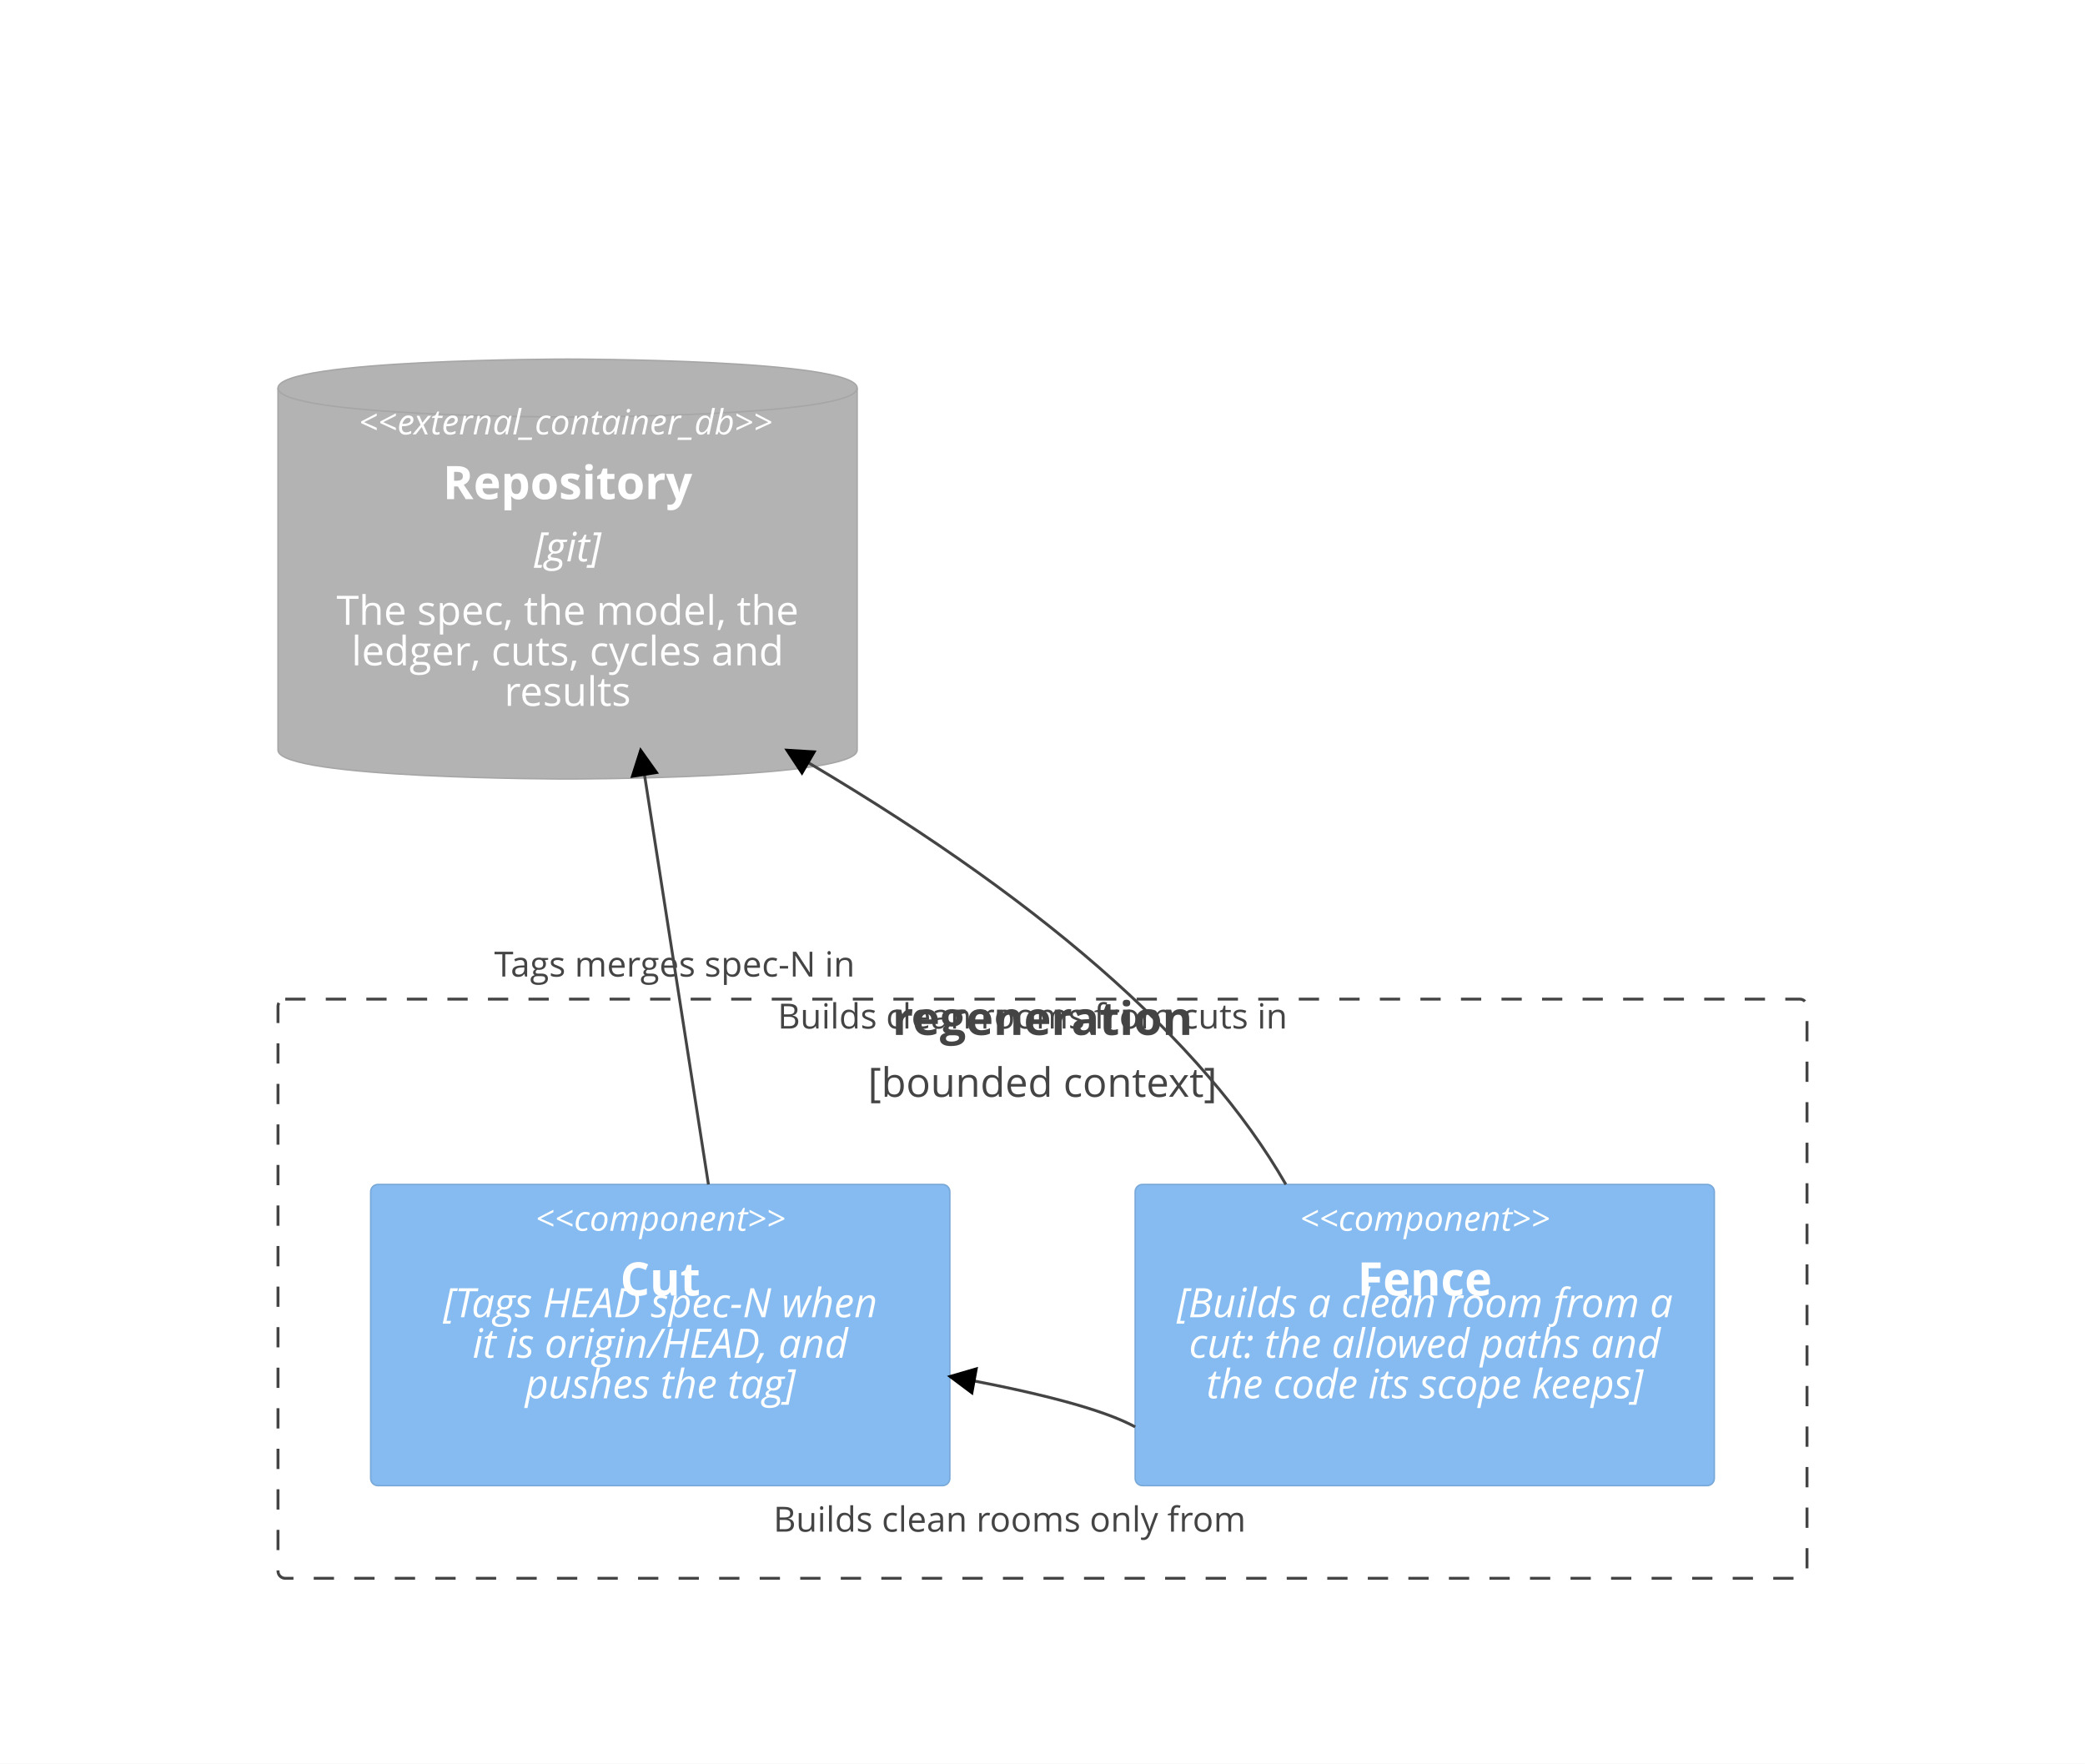
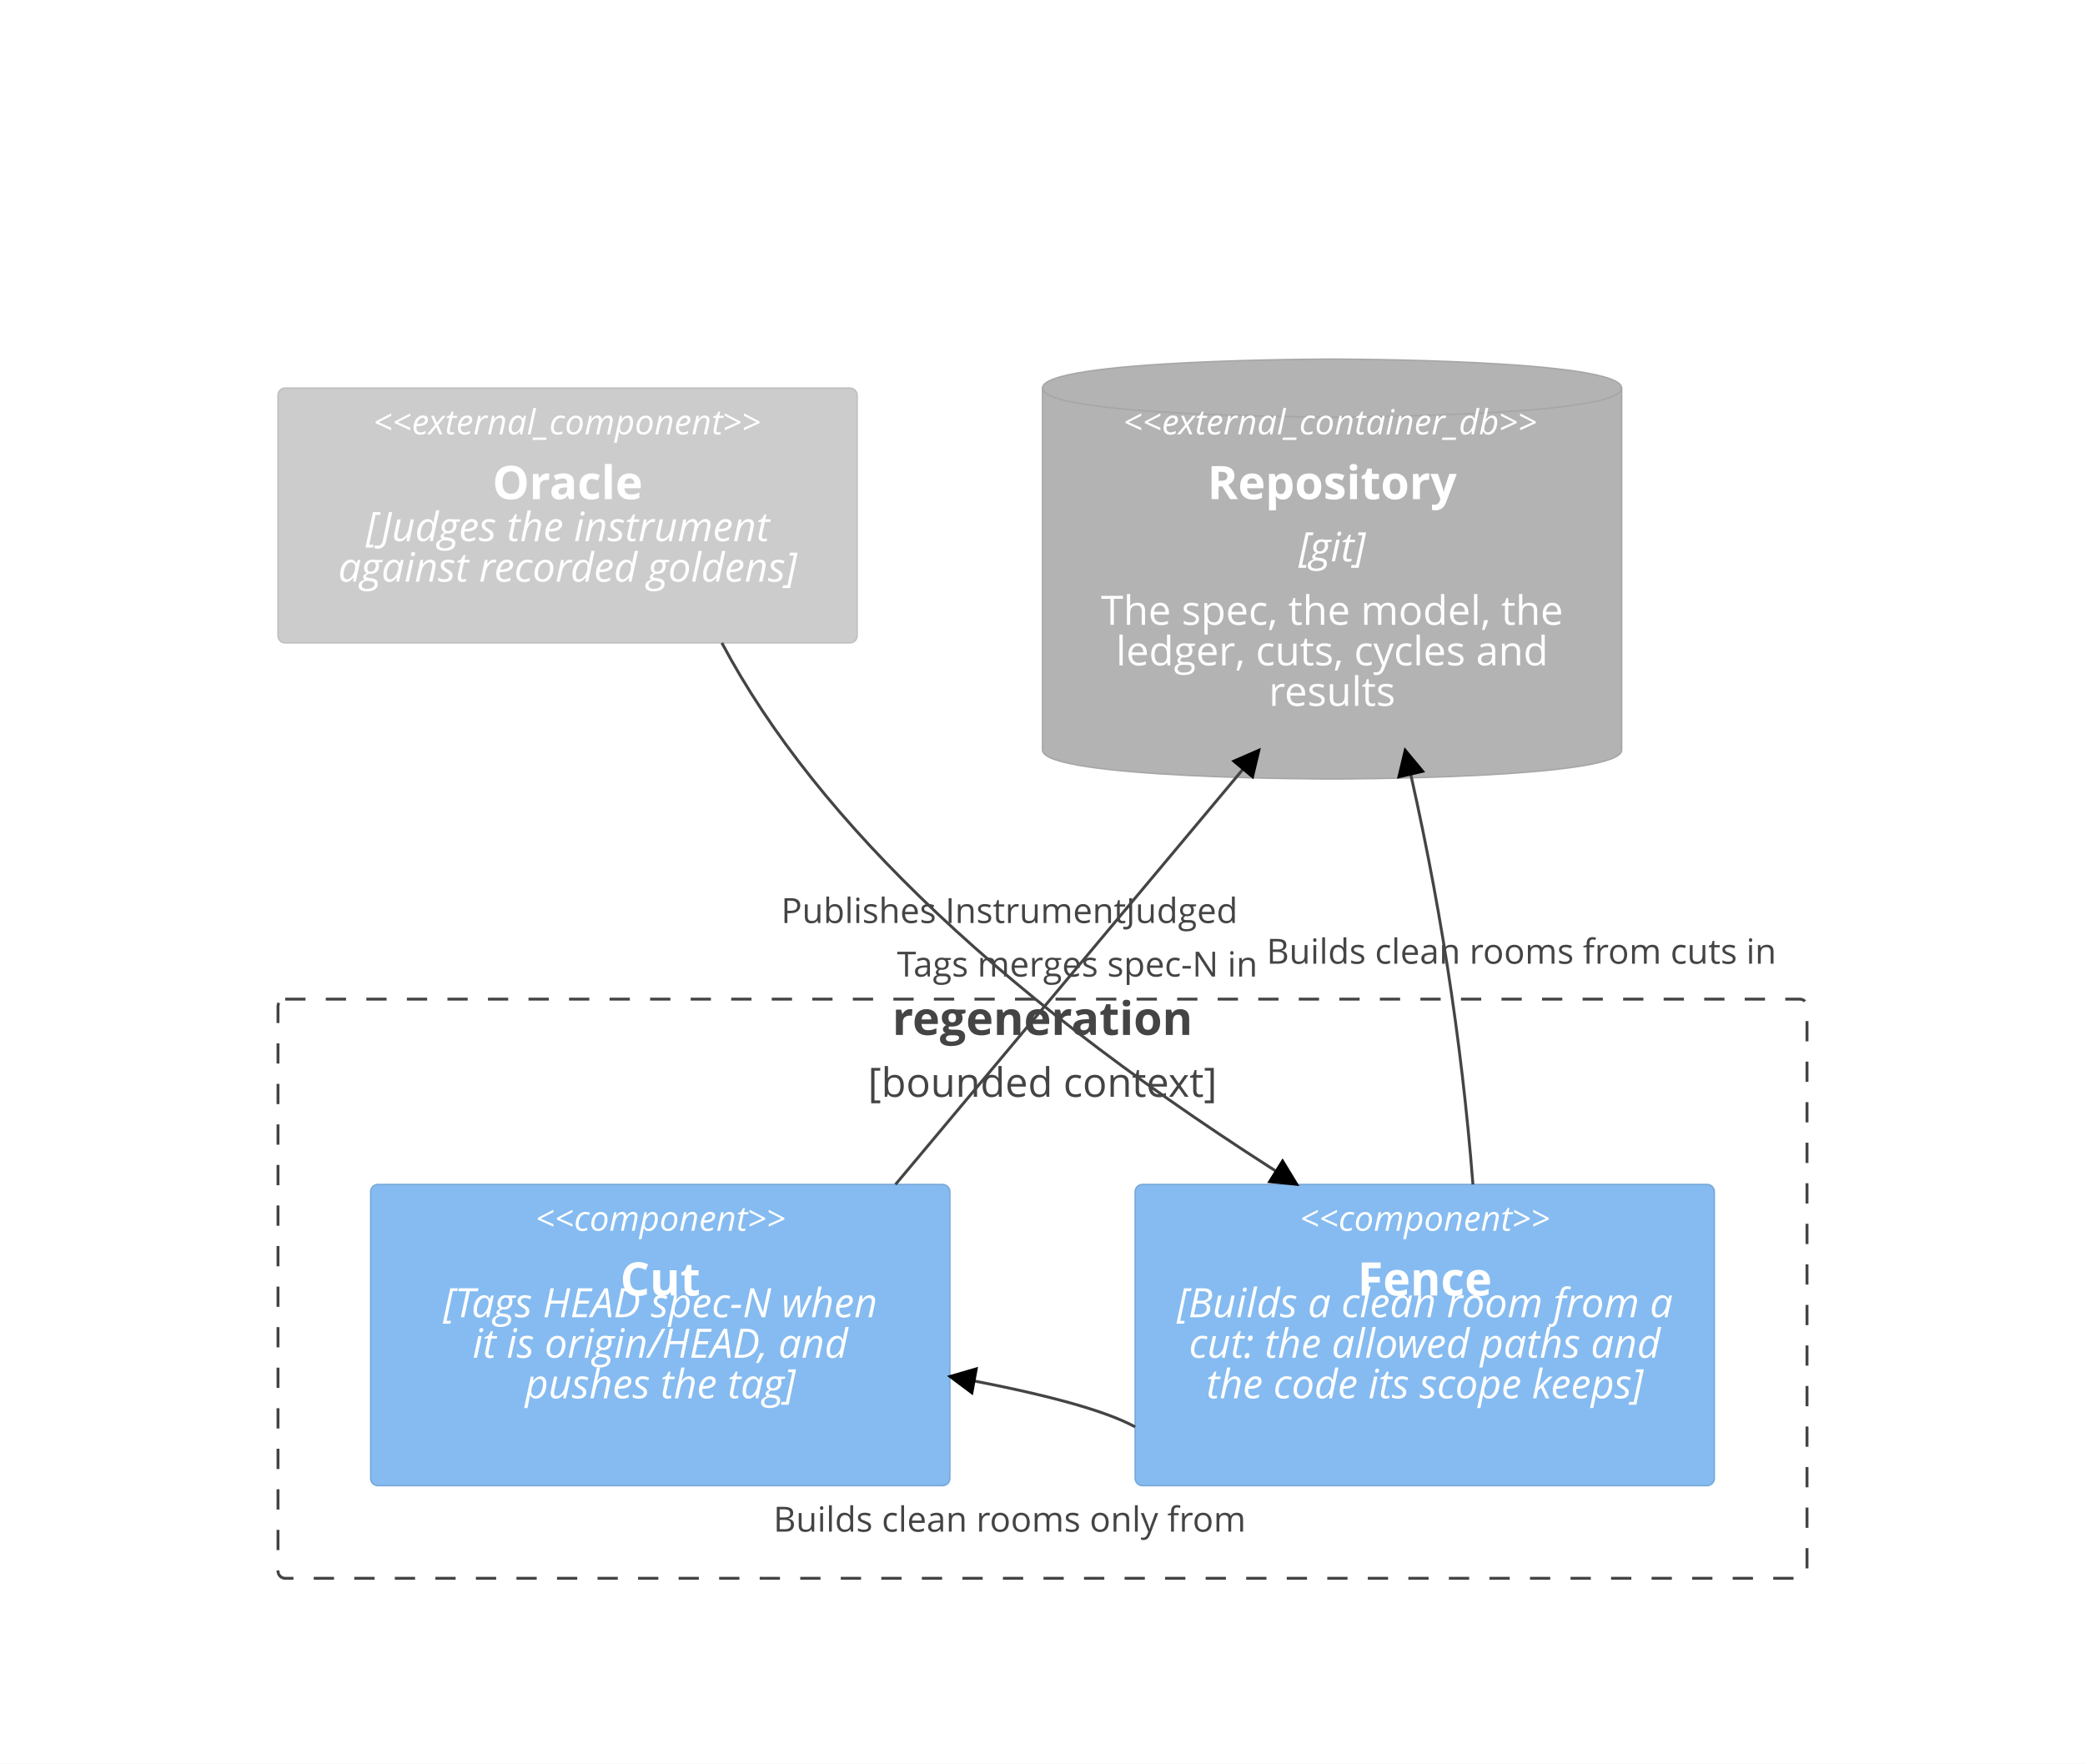
<svg xmlns="http://www.w3.org/2000/svg" width="100%" viewBox="0 -8 720 609" style="max-width: 720.000px;">
  <rect x="0" y="-8" width="720" height="609" fill="#FFFFFF" />
  <defs>
    <symbol id="computer" width="24" height="24">
      <path transform="scale(.5)" d="M2 2v13h20v-13h-20zm18 11h-16v-9h16v9zm-10.228 6l.466-1h3.524l.467 1h-4.457zm14.228 3h-24l2-6h2.104l-1.33 4h18.45l-1.297-4h2.073l2 6zm-5-10h-14v-7h14v7z" />
    </symbol>
  </defs>
  <defs>
    <symbol id="database" fill-rule="evenodd" clip-rule="evenodd">
      <path transform="scale(.5)" d="M12.258.001l.256.004.255.005.253.008.251.01.249.012.247.015.246.016.242.019.241.02.239.023.236.024.233.027.231.028.229.031.225.032.223.034.22.036.217.038.214.04.211.041.208.043.205.045.201.046.198.048.194.05.191.051.187.053.183.054.18.056.175.057.172.059.168.06.163.061.16.063.155.064.15.066.074.033.073.033.071.034.07.034.069.035.068.035.067.035.066.035.064.036.064.036.062.036.06.036.06.037.058.037.058.037.055.038.055.038.053.038.052.038.051.039.05.039.048.039.047.039.045.04.044.04.043.04.041.04.04.041.039.041.037.041.036.041.034.041.033.042.032.042.03.042.029.042.027.042.026.043.024.043.023.043.021.043.02.043.018.044.017.043.015.044.013.044.012.044.011.045.009.044.007.045.006.045.004.045.002.045.001.045v17l-.001.045-.002.045-.004.045-.006.045-.007.045-.009.044-.011.045-.012.044-.013.044-.015.044-.017.043-.018.044-.02.043-.021.043-.023.043-.024.043-.026.043-.027.042-.029.042-.03.042-.032.042-.033.042-.034.041-.036.041-.037.041-.039.041-.04.041-.041.04-.043.04-.044.04-.045.04-.047.039-.048.039-.05.039-.051.039-.052.038-.053.038-.055.038-.055.038-.058.037-.058.037-.06.037-.06.036-.062.036-.064.036-.064.036-.066.035-.067.035-.068.035-.069.035-.07.034-.071.034-.073.033-.074.033-.15.066-.155.064-.16.063-.163.061-.168.06-.172.059-.175.057-.18.056-.183.054-.187.053-.191.051-.194.05-.198.048-.201.046-.205.045-.208.043-.211.041-.214.04-.217.038-.22.036-.223.034-.225.032-.229.031-.231.028-.233.027-.236.024-.239.023-.241.02-.242.019-.246.016-.247.015-.249.012-.251.01-.253.008-.255.005-.256.004-.258.001-.258-.001-.256-.004-.255-.005-.253-.008-.251-.01-.249-.012-.247-.015-.245-.016-.243-.019-.241-.02-.238-.023-.236-.024-.234-.027-.231-.028-.228-.031-.226-.032-.223-.034-.22-.036-.217-.038-.214-.04-.211-.041-.208-.043-.204-.045-.201-.046-.198-.048-.195-.05-.19-.051-.187-.053-.184-.054-.179-.056-.176-.057-.172-.059-.167-.06-.164-.061-.159-.063-.155-.064-.151-.066-.074-.033-.072-.033-.072-.034-.07-.034-.069-.035-.068-.035-.067-.035-.066-.035-.064-.036-.063-.036-.062-.036-.061-.036-.06-.037-.058-.037-.057-.037-.056-.038-.055-.038-.053-.038-.052-.038-.051-.039-.049-.039-.049-.039-.046-.039-.046-.04-.044-.04-.043-.04-.041-.04-.04-.041-.039-.041-.037-.041-.036-.041-.034-.041-.033-.042-.032-.042-.03-.042-.029-.042-.027-.042-.026-.043-.024-.043-.023-.043-.021-.043-.02-.043-.018-.044-.017-.043-.015-.044-.013-.044-.012-.044-.011-.045-.009-.044-.007-.045-.006-.045-.004-.045-.002-.045-.001-.045v-17l.001-.045.002-.045.004-.045.006-.045.007-.045.009-.044.011-.045.012-.044.013-.044.015-.044.017-.043.018-.044.02-.043.021-.043.023-.043.024-.043.026-.043.027-.042.029-.042.03-.042.032-.042.033-.042.034-.041.036-.041.037-.041.039-.041.04-.041.041-.04.043-.04.044-.04.046-.04.046-.039.049-.039.049-.039.051-.039.052-.038.053-.038.055-.038.056-.038.057-.037.058-.037.06-.037.061-.036.062-.036.063-.036.064-.036.066-.035.067-.035.068-.035.069-.035.07-.034.072-.034.072-.033.074-.033.151-.066.155-.064.159-.063.164-.061.167-.06.172-.059.176-.057.179-.056.184-.054.187-.053.19-.051.195-.05.198-.048.201-.046.204-.045.208-.043.211-.041.214-.04.217-.038.22-.036.223-.034.226-.032.228-.031.231-.028.234-.027.236-.024.238-.023.241-.02.243-.019.245-.016.247-.015.249-.012.251-.01.253-.008.255-.005.256-.004.258-.001.258.001z" />
    </symbol>
  </defs>
  <defs>
    <symbol id="clock" width="24" height="24">
      <path transform="scale(.5)" d="M12 2c5.514 0 10 4.486 10 10s-4.486 10-10 10-10-4.486-10-10 4.486-10 10-10zm0-2c-6.627 0-12 5.373-12 12s5.373 12 12 12 12-5.373 12-12-5.373-12-12-12zm5.848 12.459c.202.038.202.333.001.372-1.907.361-6.045 1.111-6.547 1.111-.719 0-1.301-.582-1.301-1.301 0-.512.77-5.447 1.125-7.445.034-.192.312-.181.343.014l.985 6.238 5.394 1.011z" />
    </symbol>
  </defs>
  <g class="person-man">
-     <path fill="#B3B3B3" stroke-width="0.5" stroke="#A6A6A6" d="M96,126c0,-10 100,-10 100,-10c0,0 100,0 100,10l0,125c0,10 -100,10 -100,10c0,0 -100,0 -100,-10l0,-125" />
-     <path fill="none" stroke-width="0.5" stroke="#A6A6A6" d="M96,126c0,10 100,10 100,10c0,0 100,0 100,-10" />
-     <text fill="#FFFFFF" font-family="Open Sans,sans-serif" font-size="12" font-style="italic" lengthAdjust="spacing" textLength="143" x="124" y="142">&lt;&lt;external_container_db&gt;&gt;</text>
+     <rect x="96" y="126" fill="#CCCCCC" stroke="#BFBFBF" width="200" height="88" rx="2.5" ry="2.5" stroke-width="0.5" />
+     <text fill="#FFFFFF" font-family="Open Sans,sans-serif" font-size="12" font-style="italic" lengthAdjust="spacing" textLength="133" x="129" y="142">&lt;&lt;external_component&gt;&gt;</text>
    <text x="196.00" y="160.00" dominant-baseline="middle" fill="#FFFFFF" style="text-anchor: middle; font-size: 16px; font-weight: bold; font-family: Open Sans,sans-serif">
+       <tspan dy="0.00" alignment-baseline="mathematical">Oracle</tspan>
+     </text>
+     <text x="196.00" y="182.00" dominant-baseline="middle" fill="#FFFFFF" style="text-anchor: middle; font-size: 14px; font-weight: normal; font-family: Open Sans,sans-serif" font-style="italic">
+       <tspan dy="-7.00" alignment-baseline="mathematical">[Judges the instrument</tspan>
+     </text>
+     <text x="196.00" y="182.00" dominant-baseline="middle" fill="#FFFFFF" style="text-anchor: middle; font-size: 14px; font-weight: normal; font-family: Open Sans,sans-serif" font-style="italic">
+       <tspan dy="7.00" alignment-baseline="mathematical">against recorded goldens]</tspan>
+     </text>
+   </g>
+   <g class="person-man">
+     <path fill="#B3B3B3" stroke-width="0.5" stroke="#A6A6A6" d="M360,126c0,-10 100,-10 100,-10c0,0 100,0 100,10l0,125c0,10 -100,10 -100,10c0,0 -100,0 -100,-10l0,-125" />
+     <path fill="none" stroke-width="0.5" stroke="#A6A6A6" d="M360,126c0,10 100,10 100,10c0,0 100,0 100,-10" />
+     <text fill="#FFFFFF" font-family="Open Sans,sans-serif" font-size="12" font-style="italic" lengthAdjust="spacing" textLength="143" x="388" y="142">&lt;&lt;external_container_db&gt;&gt;</text>
+     <text x="460.00" y="160.00" dominant-baseline="middle" fill="#FFFFFF" style="text-anchor: middle; font-size: 16px; font-weight: bold; font-family: Open Sans,sans-serif">
      <tspan dy="0.00" alignment-baseline="mathematical">Repository</tspan>
    </text>
-     <text x="196.00" y="182.00" dominant-baseline="middle" fill="#FFFFFF" style="text-anchor: middle; font-size: 14px; font-weight: normal; font-family: Open Sans,sans-serif" font-style="italic">
+     <text x="460.00" y="182.00" dominant-baseline="middle" fill="#FFFFFF" style="text-anchor: middle; font-size: 14px; font-weight: normal; font-family: Open Sans,sans-serif" font-style="italic">
      <tspan dy="0.00" alignment-baseline="mathematical">[git]</tspan>
    </text>
-     <text x="196.00" y="218.00" dominant-baseline="middle" fill="#FFFFFF" style="text-anchor: middle; font-size: 14px; font-weight: normal; font-family: Open Sans,sans-serif">
+     <text x="460.00" y="218.00" dominant-baseline="middle" fill="#FFFFFF" style="text-anchor: middle; font-size: 14px; font-weight: normal; font-family: Open Sans,sans-serif">
      <tspan dy="-14.00" alignment-baseline="mathematical">The spec, the model, the</tspan>
    </text>
-     <text x="196.00" y="218.00" dominant-baseline="middle" fill="#FFFFFF" style="text-anchor: middle; font-size: 14px; font-weight: normal; font-family: Open Sans,sans-serif">
+     <text x="460.00" y="218.00" dominant-baseline="middle" fill="#FFFFFF" style="text-anchor: middle; font-size: 14px; font-weight: normal; font-family: Open Sans,sans-serif">
      <tspan dy="0.00" alignment-baseline="mathematical">ledger, cuts, cycles and</tspan>
    </text>
-     <text x="196.00" y="218.00" dominant-baseline="middle" fill="#FFFFFF" style="text-anchor: middle; font-size: 14px; font-weight: normal; font-family: Open Sans,sans-serif">
+     <text x="460.00" y="218.00" dominant-baseline="middle" fill="#FFFFFF" style="text-anchor: middle; font-size: 14px; font-weight: normal; font-family: Open Sans,sans-serif">
      <tspan dy="14.00" alignment-baseline="mathematical">results</tspan>
    </text>
  </g>
  <g class="person-man">
    <rect x="128" y="401" fill="#85BBF0" stroke="#78A8D8" width="200" height="104" rx="2.5" ry="2.5" stroke-width="0.5" />
    <text fill="#FFFFFF" font-family="Open Sans,sans-serif" font-size="12" font-style="italic" lengthAdjust="spacing" textLength="86" x="185" y="417">&lt;&lt;component&gt;&gt;</text>
    <text x="228.00" y="435.00" dominant-baseline="middle" fill="#FFFFFF" style="text-anchor: middle; font-size: 16px; font-weight: bold; font-family: Open Sans,sans-serif">
      <tspan dy="0.00" alignment-baseline="mathematical">Cut</tspan>
    </text>
    <text x="228.00" y="457.00" dominant-baseline="middle" fill="#FFFFFF" style="text-anchor: middle; font-size: 14px; font-weight: normal; font-family: Open Sans,sans-serif" font-style="italic">
      <tspan dy="-14.00" alignment-baseline="mathematical">[Tags HEAD spec-N when</tspan>
    </text>
    <text x="228.00" y="457.00" dominant-baseline="middle" fill="#FFFFFF" style="text-anchor: middle; font-size: 14px; font-weight: normal; font-family: Open Sans,sans-serif" font-style="italic">
      <tspan dy="0.00" alignment-baseline="mathematical">it is origin/HEAD, and</tspan>
    </text>
    <text x="228.00" y="457.00" dominant-baseline="middle" fill="#FFFFFF" style="text-anchor: middle; font-size: 14px; font-weight: normal; font-family: Open Sans,sans-serif" font-style="italic">
      <tspan dy="14.00" alignment-baseline="mathematical">pushes the tag]</tspan>
    </text>
  </g>
  <g class="person-man">
    <rect x="392" y="401" fill="#85BBF0" stroke="#78A8D8" width="200" height="104" rx="2.5" ry="2.5" stroke-width="0.5" />
    <text fill="#FFFFFF" font-family="Open Sans,sans-serif" font-size="12" font-style="italic" lengthAdjust="spacing" textLength="86" x="449" y="417">&lt;&lt;component&gt;&gt;</text>
    <text x="492.00" y="435.00" dominant-baseline="middle" fill="#FFFFFF" style="text-anchor: middle; font-size: 16px; font-weight: bold; font-family: Open Sans,sans-serif">
      <tspan dy="0.00" alignment-baseline="mathematical">Fence</tspan>
    </text>
    <text x="492.00" y="457.00" dominant-baseline="middle" fill="#FFFFFF" style="text-anchor: middle; font-size: 14px; font-weight: normal; font-family: Open Sans,sans-serif" font-style="italic">
      <tspan dy="-14.00" alignment-baseline="mathematical">[Builds a clean room from a</tspan>
    </text>
    <text x="492.00" y="457.00" dominant-baseline="middle" fill="#FFFFFF" style="text-anchor: middle; font-size: 14px; font-weight: normal; font-family: Open Sans,sans-serif" font-style="italic">
      <tspan dy="0.00" alignment-baseline="mathematical">cut: the allowed paths and</tspan>
    </text>
    <text x="492.00" y="457.00" dominant-baseline="middle" fill="#FFFFFF" style="text-anchor: middle; font-size: 14px; font-weight: normal; font-family: Open Sans,sans-serif" font-style="italic">
      <tspan dy="14.00" alignment-baseline="mathematical">the code its scope keeps]</tspan>
    </text>
  </g>
  <g>
    <rect x="96" y="337" fill="none" stroke="#444444" width="528" height="200" rx="2.5" ry="2.5" stroke-width="1" stroke-dasharray="7.0,7.0" />
    <text x="360.00" y="345.00" dominant-baseline="middle" fill="#444444" style="text-anchor: middle; font-size: 16px; font-weight: bold; font-family: Open Sans,sans-serif">
      <tspan dy="0.00" alignment-baseline="mathematical">regeneration</tspan>
    </text>
    <text x="360.00" y="367.00" dominant-baseline="middle" fill="#444444" style="text-anchor: middle; font-size: 14px; font-weight: normal; font-family: Open Sans,sans-serif">
      <tspan dy="0.00" alignment-baseline="mathematical">[bounded context]</tspan>
    </text>
  </g>
  <defs>
    <marker id="arrowhead" refX="9" refY="5" markerUnits="userSpaceOnUse" markerWidth="12" markerHeight="12" orient="auto">
      <path d="M 0 0 L 10 5 L 0 10 z" />
    </marker>
  </defs>
  <defs>
    <marker id="arrowend" refX="1" refY="5" markerUnits="userSpaceOnUse" markerWidth="12" markerHeight="12" orient="auto">
      <path d="M 10 0 L 0 5 L 10 10 z" />
    </marker>
  </defs>
  <defs>
    <marker id="crosshead" markerWidth="15" markerHeight="8" orient="auto" refX="16" refY="4">
      <path fill="black" stroke="#000000" stroke-width="1px" d="M 9,2 V 6 L16,4 Z" style="stroke-dasharray: 0, 0;" />
      <path fill="none" stroke="#000000" stroke-width="1px" d="M 0,1 L 6,7 M 6,1 L 0,7" style="stroke-dasharray: 0, 0;" />
    </marker>
  </defs>
  <defs>
    <marker id="filled-head" refX="18" refY="7" markerWidth="20" markerHeight="28" orient="auto">
      <path d="M 18,7 L9,13 L14,7 L9,1 Z" />
    </marker>
  </defs>
  <g>
-     <line x1="244.64" y1="401.00" x2="221.23" y2="251.00" stroke-width="1" stroke="#444444" style="fill: none;" marker-end="url(#arrowhead)" />
-     <text x="232.93" y="326.00" dominant-baseline="middle" fill="#444444" style="text-anchor: middle; font-size: 12px; font-weight: normal; font-family: Open Sans,sans-serif">
+     <line x1="309.24" y1="401.00" x2="434.77" y2="251.00" stroke-width="1" stroke="#444444" style="fill: none;" marker-end="url(#arrowhead)" />
+     <text x="372.01" y="326.00" dominant-baseline="middle" fill="#444444" style="text-anchor: middle; font-size: 12px; font-weight: normal; font-family: Open Sans,sans-serif">
      <tspan dy="0.00" alignment-baseline="mathematical">Tags merges spec-N in</tspan>
    </text>
-     <path fill="none" stroke-width="1" stroke="#444444" d="M444.04,401.00 Q400.95,326.00 271.69,251.00" marker-end="url(#arrowhead)" />
-     <text x="356.56" y="343.95" dominant-baseline="middle" fill="#444444" style="text-anchor: middle; font-size: 12px; font-weight: normal; font-family: Open Sans,sans-serif">
+     <path fill="none" stroke-width="1" stroke="#444444" d="M508.64,401.00 Q502.79,326.00 485.23,251.00" marker-end="url(#arrowhead)" />
+     <text x="525.39" y="321.56" dominant-baseline="middle" fill="#444444" style="text-anchor: middle; font-size: 12px; font-weight: normal; font-family: Open Sans,sans-serif">
      <tspan dy="0.00" alignment-baseline="mathematical">Builds clean rooms from cuts in</tspan>
+     </text>
+     <path fill="none" stroke-width="1" stroke="#444444" d="M249.28,214.00 Q298.93,307.50 447.88,401.00" marker-end="url(#arrowhead)" />
+     <text x="348.58" y="307.50" dominant-baseline="middle" fill="#444444" style="text-anchor: middle; font-size: 12px; font-weight: normal; font-family: Open Sans,sans-serif">
+       <tspan dy="0.00" alignment-baseline="mathematical">Publishes InstrumentJudged</tspan>
    </text>
    <path fill="none" stroke-width="1" stroke="#444444" d="M392.00,484.71 Q376.00,476.00 328.00,467.29" marker-end="url(#arrowhead)" />
    <text x="348.65" y="517.68" dominant-baseline="middle" fill="#444444" style="text-anchor: middle; font-size: 12px; font-weight: normal; font-family: Open Sans,sans-serif">
      <tspan dy="0.00" alignment-baseline="mathematical">Builds clean rooms only from</tspan>
    </text>
  </g>
</svg>
